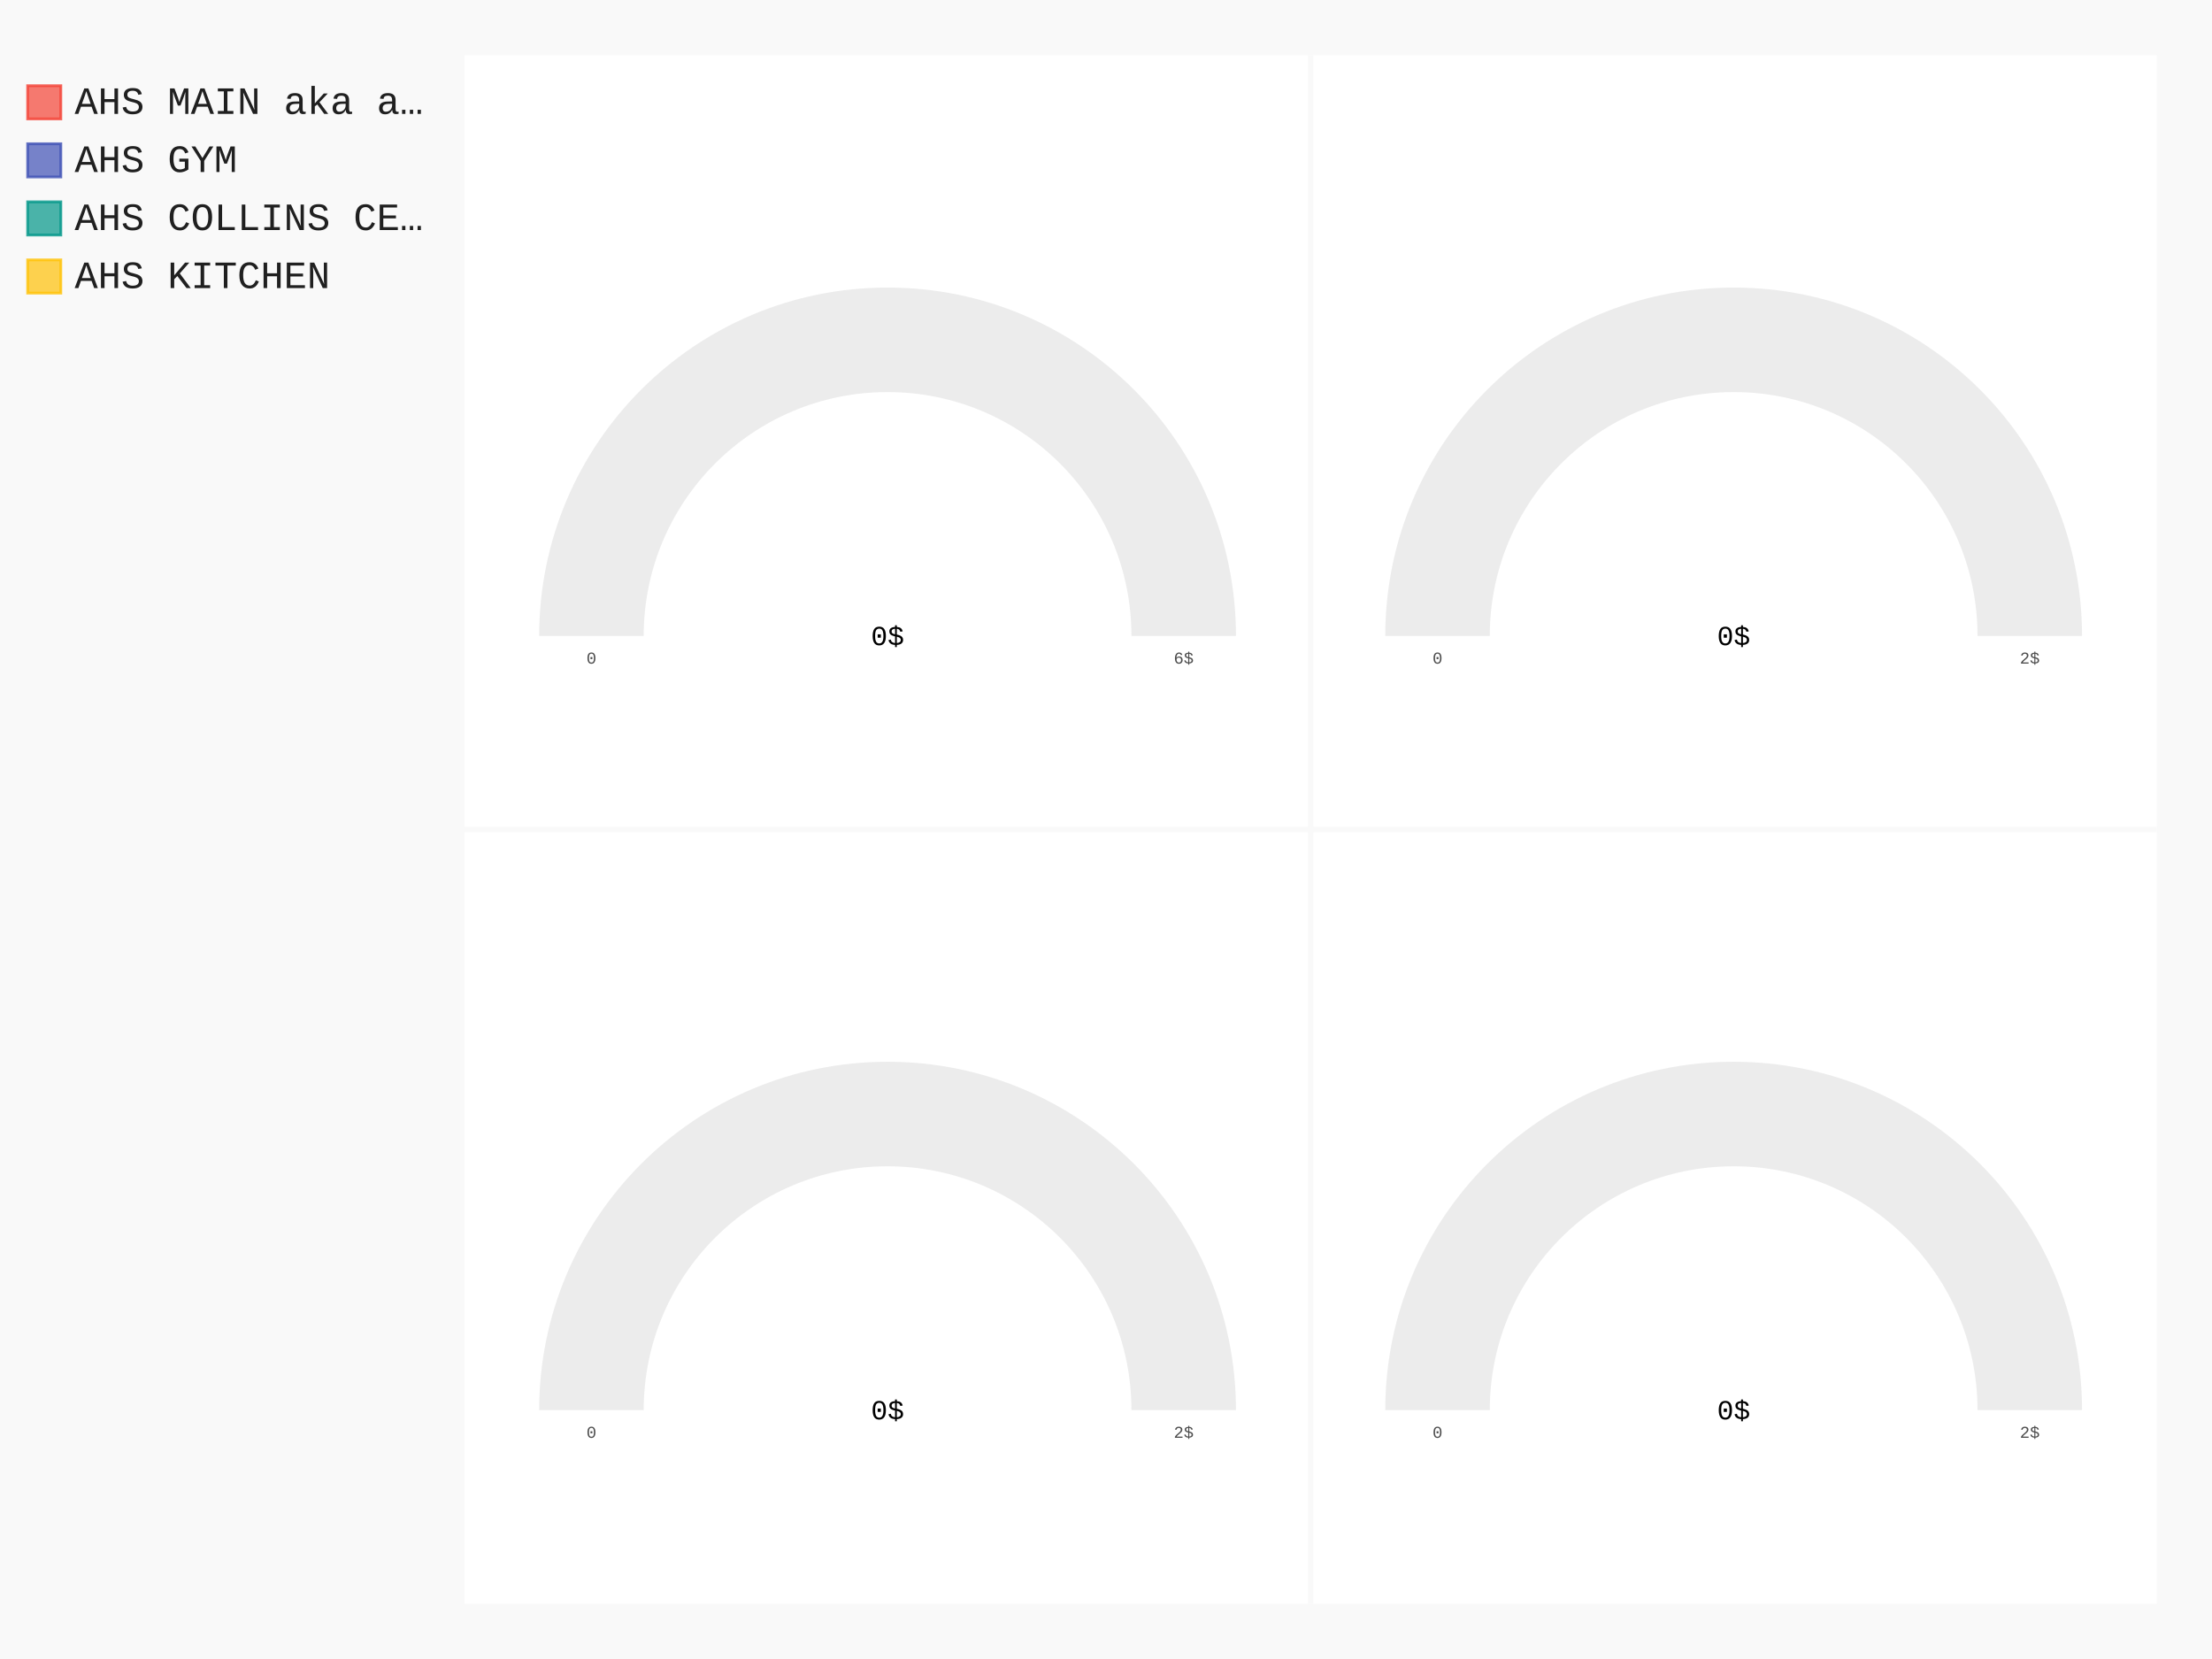
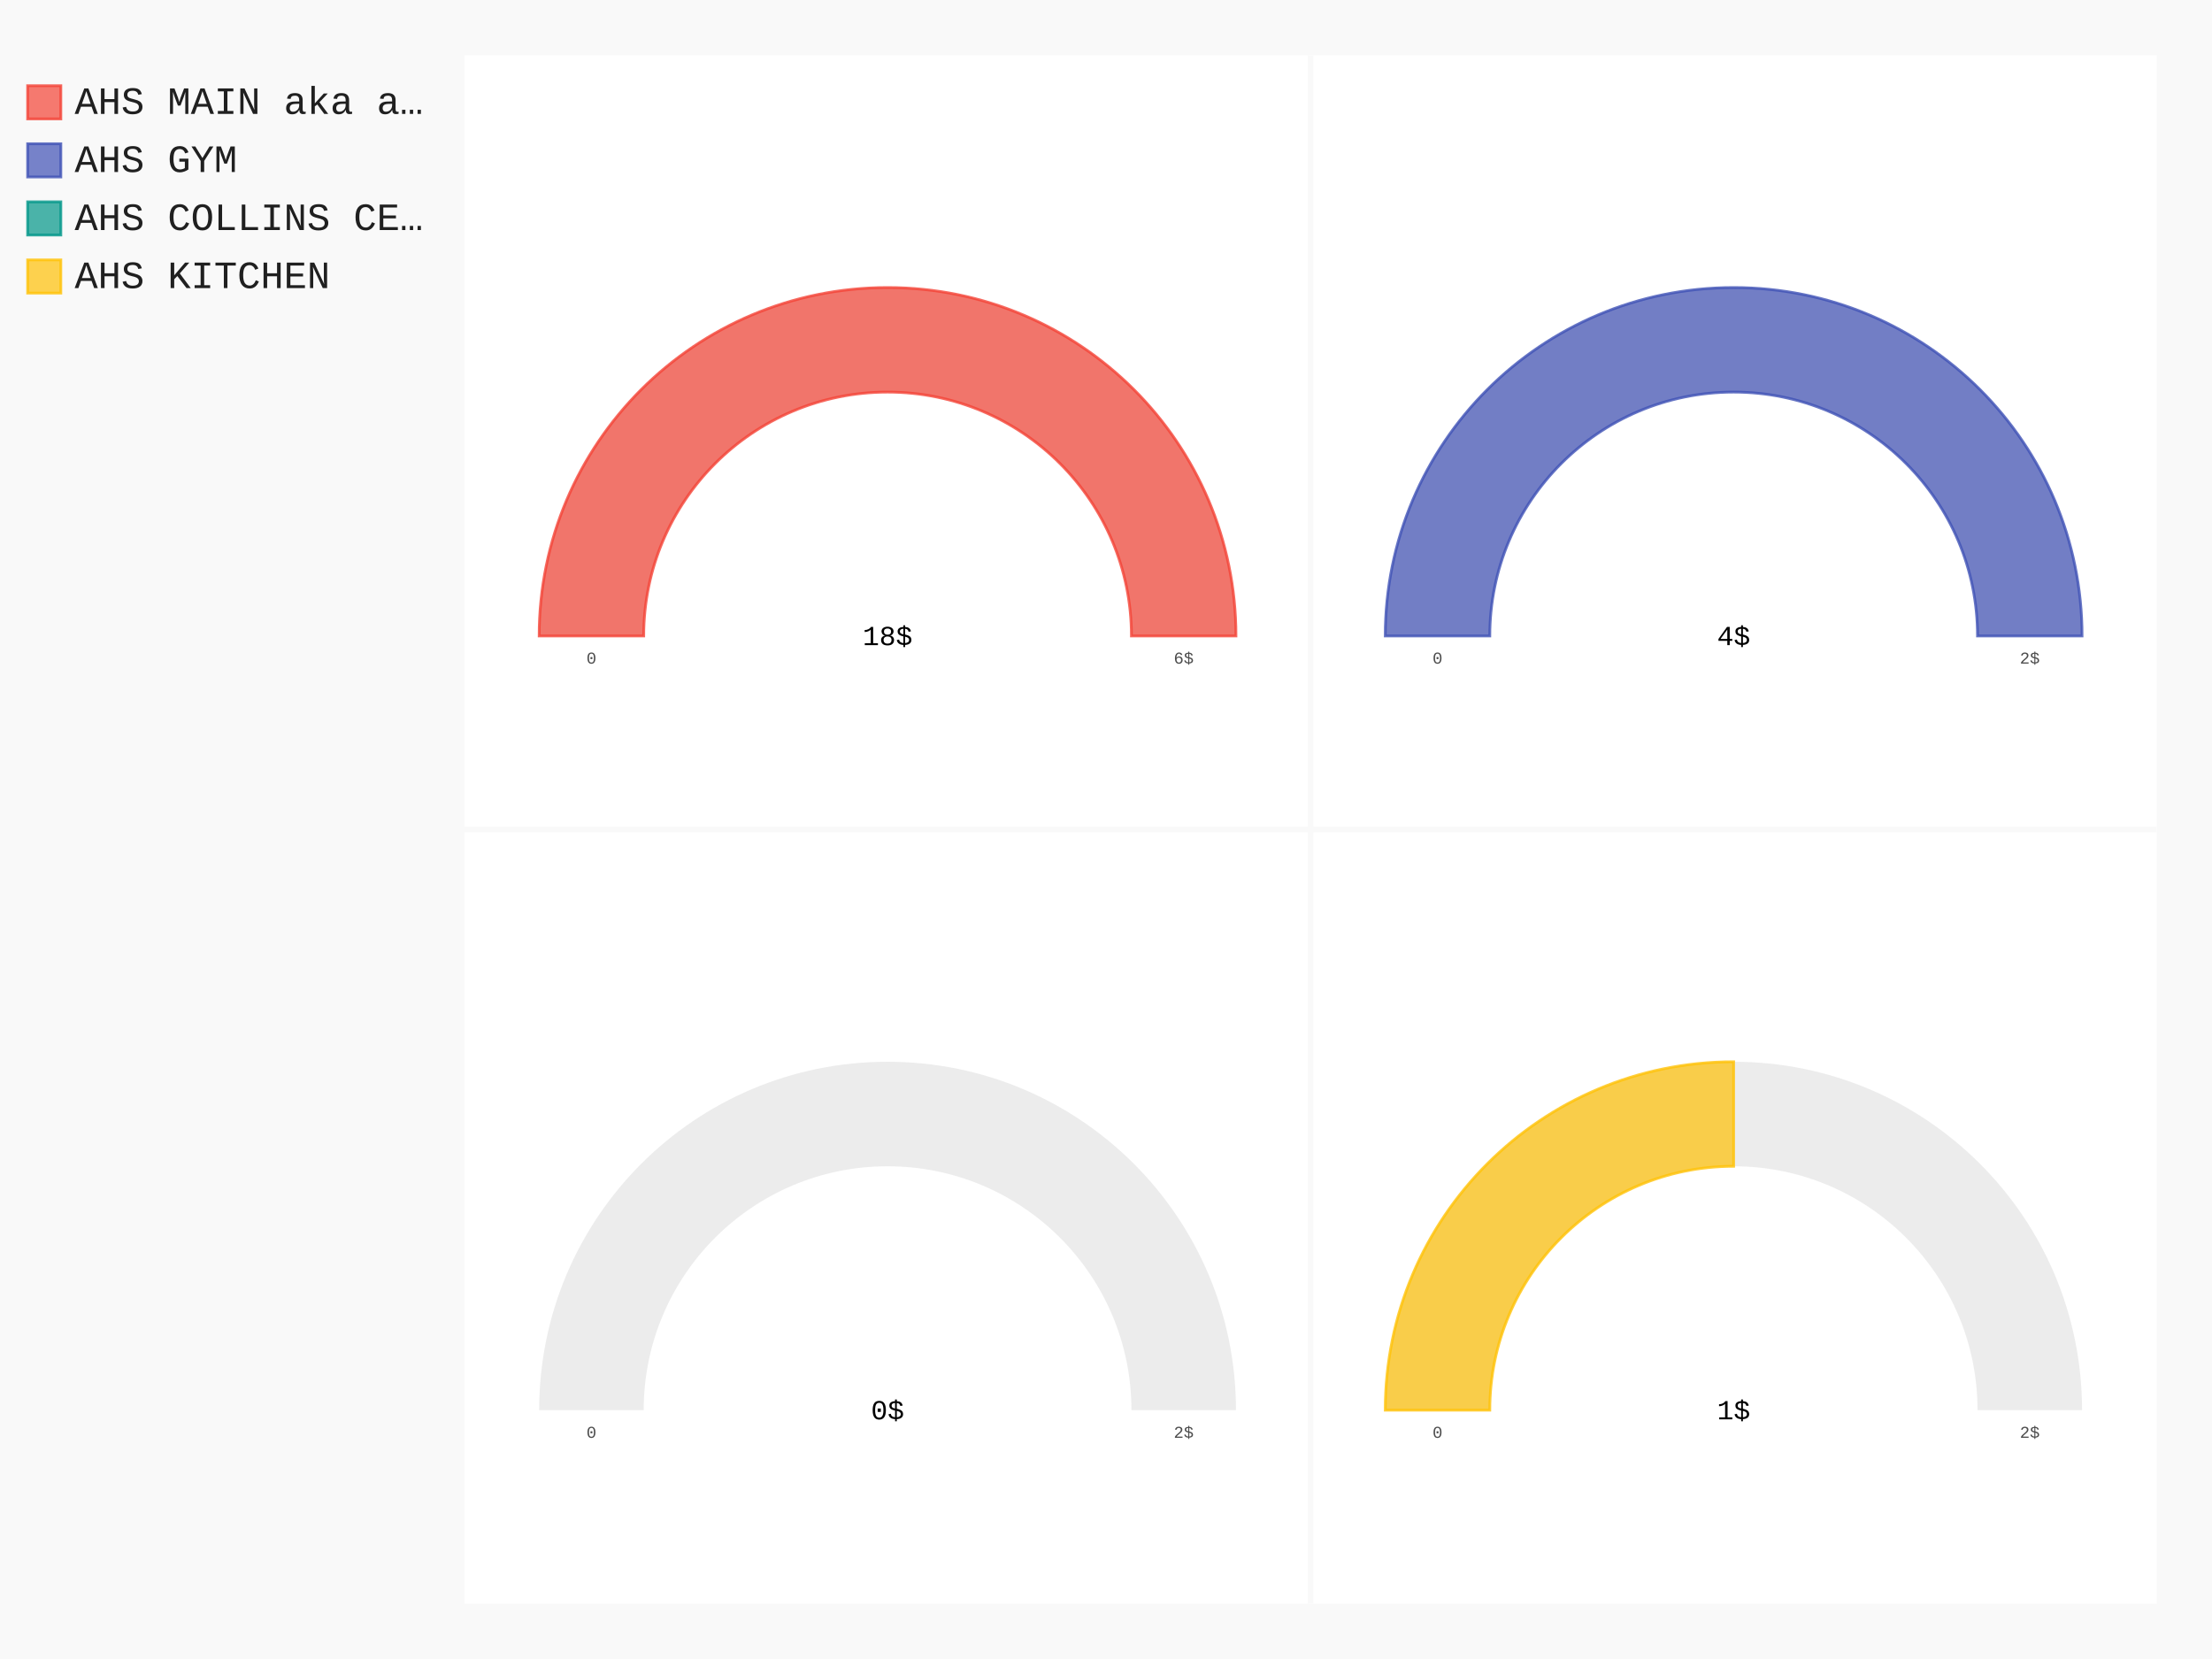
- <svg xmlns="http://www.w3.org/2000/svg" class="pygal-chart" id="chart-4fcde9eb-f338-4c79-a272-0cbb081fd4de" viewBox="0 0 800 600">
+ <svg xmlns="http://www.w3.org/2000/svg" class="pygal-chart" id="chart-58a1eccd-8128-4dac-892b-0c25da2face6" viewBox="0 0 800 600">
  <defs>
-     <style type="text/css">#chart-4fcde9eb-f338-4c79-a272-0cbb081fd4de{-webkit-user-select:none;-webkit-font-smoothing:antialiased;font-family:Consolas,"Liberation Mono",Menlo,Courier,monospace}#chart-4fcde9eb-f338-4c79-a272-0cbb081fd4de .title{font-family:Consolas,"Liberation Mono",Menlo,Courier,monospace;font-size:16px}#chart-4fcde9eb-f338-4c79-a272-0cbb081fd4de .legends .legend text{font-family:Consolas,"Liberation Mono",Menlo,Courier,monospace;font-size:14px}#chart-4fcde9eb-f338-4c79-a272-0cbb081fd4de .axis text{font-family:Consolas,"Liberation Mono",Menlo,Courier,monospace;font-size:10px}#chart-4fcde9eb-f338-4c79-a272-0cbb081fd4de .axis text.major{font-family:Consolas,"Liberation Mono",Menlo,Courier,monospace;font-size:10px}#chart-4fcde9eb-f338-4c79-a272-0cbb081fd4de .text-overlay text.value{font-family:Consolas,"Liberation Mono",Menlo,Courier,monospace;font-size:10px}#chart-4fcde9eb-f338-4c79-a272-0cbb081fd4de .text-overlay text.label{font-family:Consolas,"Liberation Mono",Menlo,Courier,monospace;font-size:10px}#chart-4fcde9eb-f338-4c79-a272-0cbb081fd4de .tooltip{font-family:Consolas,"Liberation Mono",Menlo,Courier,monospace;font-size:14px}#chart-4fcde9eb-f338-4c79-a272-0cbb081fd4de text.no_data{font-family:Consolas,"Liberation Mono",Menlo,Courier,monospace;font-size:64px}
- #chart-4fcde9eb-f338-4c79-a272-0cbb081fd4de{background-color:rgba(249,249,249,1)}#chart-4fcde9eb-f338-4c79-a272-0cbb081fd4de path,#chart-4fcde9eb-f338-4c79-a272-0cbb081fd4de line,#chart-4fcde9eb-f338-4c79-a272-0cbb081fd4de rect,#chart-4fcde9eb-f338-4c79-a272-0cbb081fd4de circle{-webkit-transition:150ms;-moz-transition:150ms;transition:150ms}#chart-4fcde9eb-f338-4c79-a272-0cbb081fd4de .graph &gt; .background{fill:rgba(249,249,249,1)}#chart-4fcde9eb-f338-4c79-a272-0cbb081fd4de .plot &gt; .background{fill:rgba(255,255,255,1)}#chart-4fcde9eb-f338-4c79-a272-0cbb081fd4de .graph{fill:rgba(0,0,0,.87)}#chart-4fcde9eb-f338-4c79-a272-0cbb081fd4de text.no_data{fill:rgba(0,0,0,1)}#chart-4fcde9eb-f338-4c79-a272-0cbb081fd4de .title{fill:rgba(0,0,0,1)}#chart-4fcde9eb-f338-4c79-a272-0cbb081fd4de .legends .legend text{fill:rgba(0,0,0,.87)}#chart-4fcde9eb-f338-4c79-a272-0cbb081fd4de .legends .legend:hover text{fill:rgba(0,0,0,1)}#chart-4fcde9eb-f338-4c79-a272-0cbb081fd4de .axis .line{stroke:rgba(0,0,0,1)}#chart-4fcde9eb-f338-4c79-a272-0cbb081fd4de .axis .guide.line{stroke:rgba(0,0,0,.54)}#chart-4fcde9eb-f338-4c79-a272-0cbb081fd4de .axis .major.line{stroke:rgba(0,0,0,.87)}#chart-4fcde9eb-f338-4c79-a272-0cbb081fd4de .axis text.major{fill:rgba(0,0,0,1)}#chart-4fcde9eb-f338-4c79-a272-0cbb081fd4de .axis.y .guides:hover .guide.line,#chart-4fcde9eb-f338-4c79-a272-0cbb081fd4de .line-graph .axis.x .guides:hover .guide.line,#chart-4fcde9eb-f338-4c79-a272-0cbb081fd4de .stackedline-graph .axis.x .guides:hover .guide.line,#chart-4fcde9eb-f338-4c79-a272-0cbb081fd4de .xy-graph .axis.x .guides:hover .guide.line{stroke:rgba(0,0,0,1)}#chart-4fcde9eb-f338-4c79-a272-0cbb081fd4de .axis .guides:hover text{fill:rgba(0,0,0,1)}#chart-4fcde9eb-f338-4c79-a272-0cbb081fd4de .reactive{fill-opacity:.7;stroke-opacity:.8}#chart-4fcde9eb-f338-4c79-a272-0cbb081fd4de .ci{stroke:rgba(0,0,0,.87)}#chart-4fcde9eb-f338-4c79-a272-0cbb081fd4de .reactive.active,#chart-4fcde9eb-f338-4c79-a272-0cbb081fd4de .active .reactive{fill-opacity:.8;stroke-opacity:.9;stroke-width:4}#chart-4fcde9eb-f338-4c79-a272-0cbb081fd4de .ci .reactive.active{stroke-width:1.5}#chart-4fcde9eb-f338-4c79-a272-0cbb081fd4de .series text{fill:rgba(0,0,0,1)}#chart-4fcde9eb-f338-4c79-a272-0cbb081fd4de .tooltip rect{fill:rgba(255,255,255,1);stroke:rgba(0,0,0,1);-webkit-transition:opacity 150ms;-moz-transition:opacity 150ms;transition:opacity 150ms}#chart-4fcde9eb-f338-4c79-a272-0cbb081fd4de .tooltip .label{fill:rgba(0,0,0,.87)}#chart-4fcde9eb-f338-4c79-a272-0cbb081fd4de .tooltip .label{fill:rgba(0,0,0,.87)}#chart-4fcde9eb-f338-4c79-a272-0cbb081fd4de .tooltip .legend{font-size:.8em;fill:rgba(0,0,0,.54)}#chart-4fcde9eb-f338-4c79-a272-0cbb081fd4de .tooltip .x_label{font-size:.6em;fill:rgba(0,0,0,1)}#chart-4fcde9eb-f338-4c79-a272-0cbb081fd4de .tooltip .xlink{font-size:.5em;text-decoration:underline}#chart-4fcde9eb-f338-4c79-a272-0cbb081fd4de .tooltip .value{font-size:1.5em}#chart-4fcde9eb-f338-4c79-a272-0cbb081fd4de .bound{font-size:.5em}#chart-4fcde9eb-f338-4c79-a272-0cbb081fd4de .max-value{font-size:.75em;fill:rgba(0,0,0,.54)}#chart-4fcde9eb-f338-4c79-a272-0cbb081fd4de .map-element{fill:rgba(255,255,255,1);stroke:rgba(0,0,0,.54) !important}#chart-4fcde9eb-f338-4c79-a272-0cbb081fd4de .map-element .reactive{fill-opacity:inherit;stroke-opacity:inherit}#chart-4fcde9eb-f338-4c79-a272-0cbb081fd4de .color-0,#chart-4fcde9eb-f338-4c79-a272-0cbb081fd4de .color-0 a:visited{stroke:#F44336;fill:#F44336}#chart-4fcde9eb-f338-4c79-a272-0cbb081fd4de .color-1,#chart-4fcde9eb-f338-4c79-a272-0cbb081fd4de .color-1 a:visited{stroke:#3F51B5;fill:#3F51B5}#chart-4fcde9eb-f338-4c79-a272-0cbb081fd4de .color-2,#chart-4fcde9eb-f338-4c79-a272-0cbb081fd4de .color-2 a:visited{stroke:#009688;fill:#009688}#chart-4fcde9eb-f338-4c79-a272-0cbb081fd4de .color-3,#chart-4fcde9eb-f338-4c79-a272-0cbb081fd4de .color-3 a:visited{stroke:#FFC107;fill:#FFC107}#chart-4fcde9eb-f338-4c79-a272-0cbb081fd4de .text-overlay .color-0 text{fill:black}#chart-4fcde9eb-f338-4c79-a272-0cbb081fd4de .text-overlay .color-1 text{fill:black}#chart-4fcde9eb-f338-4c79-a272-0cbb081fd4de .text-overlay .color-2 text{fill:black}#chart-4fcde9eb-f338-4c79-a272-0cbb081fd4de .text-overlay .color-3 text{fill:black}
- #chart-4fcde9eb-f338-4c79-a272-0cbb081fd4de text.no_data{text-anchor:middle}#chart-4fcde9eb-f338-4c79-a272-0cbb081fd4de .guide.line{fill:none}#chart-4fcde9eb-f338-4c79-a272-0cbb081fd4de .centered{text-anchor:middle}#chart-4fcde9eb-f338-4c79-a272-0cbb081fd4de .title{text-anchor:middle}#chart-4fcde9eb-f338-4c79-a272-0cbb081fd4de .legends .legend text{fill-opacity:1}#chart-4fcde9eb-f338-4c79-a272-0cbb081fd4de .axis.x text{text-anchor:middle}#chart-4fcde9eb-f338-4c79-a272-0cbb081fd4de .axis.x:not(.web) text[transform]{text-anchor:start}#chart-4fcde9eb-f338-4c79-a272-0cbb081fd4de .axis.x:not(.web) text[transform].backwards{text-anchor:end}#chart-4fcde9eb-f338-4c79-a272-0cbb081fd4de .axis.y text{text-anchor:end}#chart-4fcde9eb-f338-4c79-a272-0cbb081fd4de .axis.y text[transform].backwards{text-anchor:start}#chart-4fcde9eb-f338-4c79-a272-0cbb081fd4de .axis.y2 text{text-anchor:start}#chart-4fcde9eb-f338-4c79-a272-0cbb081fd4de .axis.y2 text[transform].backwards{text-anchor:end}#chart-4fcde9eb-f338-4c79-a272-0cbb081fd4de .axis .guide.line{stroke-dasharray:4,4}#chart-4fcde9eb-f338-4c79-a272-0cbb081fd4de .axis .major.guide.line{stroke-dasharray:6,6}#chart-4fcde9eb-f338-4c79-a272-0cbb081fd4de .horizontal .axis.y .guide.line,#chart-4fcde9eb-f338-4c79-a272-0cbb081fd4de .horizontal .axis.y2 .guide.line,#chart-4fcde9eb-f338-4c79-a272-0cbb081fd4de .vertical .axis.x .guide.line{opacity:0}#chart-4fcde9eb-f338-4c79-a272-0cbb081fd4de .horizontal .axis.always_show .guide.line,#chart-4fcde9eb-f338-4c79-a272-0cbb081fd4de .vertical .axis.always_show .guide.line{opacity:1 !important}#chart-4fcde9eb-f338-4c79-a272-0cbb081fd4de .axis.y .guides:hover .guide.line,#chart-4fcde9eb-f338-4c79-a272-0cbb081fd4de .axis.y2 .guides:hover .guide.line,#chart-4fcde9eb-f338-4c79-a272-0cbb081fd4de .axis.x .guides:hover .guide.line{opacity:1}#chart-4fcde9eb-f338-4c79-a272-0cbb081fd4de .axis .guides:hover text{opacity:1}#chart-4fcde9eb-f338-4c79-a272-0cbb081fd4de .nofill{fill:none}#chart-4fcde9eb-f338-4c79-a272-0cbb081fd4de .subtle-fill{fill-opacity:.2}#chart-4fcde9eb-f338-4c79-a272-0cbb081fd4de .dot{stroke-width:1px;fill-opacity:1}#chart-4fcde9eb-f338-4c79-a272-0cbb081fd4de .dot.active{stroke-width:5px}#chart-4fcde9eb-f338-4c79-a272-0cbb081fd4de .dot.negative{fill:transparent}#chart-4fcde9eb-f338-4c79-a272-0cbb081fd4de text,#chart-4fcde9eb-f338-4c79-a272-0cbb081fd4de tspan{stroke:none !important}#chart-4fcde9eb-f338-4c79-a272-0cbb081fd4de .series text.active{opacity:1}#chart-4fcde9eb-f338-4c79-a272-0cbb081fd4de .tooltip rect{fill-opacity:.95;stroke-width:.5}#chart-4fcde9eb-f338-4c79-a272-0cbb081fd4de .tooltip text{fill-opacity:1}#chart-4fcde9eb-f338-4c79-a272-0cbb081fd4de .showable{visibility:hidden}#chart-4fcde9eb-f338-4c79-a272-0cbb081fd4de .showable.shown{visibility:visible}#chart-4fcde9eb-f338-4c79-a272-0cbb081fd4de .gauge-background{fill:rgba(229,229,229,1);stroke:none}#chart-4fcde9eb-f338-4c79-a272-0cbb081fd4de .bg-lines{stroke:rgba(249,249,249,1);stroke-width:2px}</style>
+     <style type="text/css">#chart-58a1eccd-8128-4dac-892b-0c25da2face6{-webkit-user-select:none;-webkit-font-smoothing:antialiased;font-family:Consolas,"Liberation Mono",Menlo,Courier,monospace}#chart-58a1eccd-8128-4dac-892b-0c25da2face6 .title{font-family:Consolas,"Liberation Mono",Menlo,Courier,monospace;font-size:16px}#chart-58a1eccd-8128-4dac-892b-0c25da2face6 .legends .legend text{font-family:Consolas,"Liberation Mono",Menlo,Courier,monospace;font-size:14px}#chart-58a1eccd-8128-4dac-892b-0c25da2face6 .axis text{font-family:Consolas,"Liberation Mono",Menlo,Courier,monospace;font-size:10px}#chart-58a1eccd-8128-4dac-892b-0c25da2face6 .axis text.major{font-family:Consolas,"Liberation Mono",Menlo,Courier,monospace;font-size:10px}#chart-58a1eccd-8128-4dac-892b-0c25da2face6 .text-overlay text.value{font-family:Consolas,"Liberation Mono",Menlo,Courier,monospace;font-size:10px}#chart-58a1eccd-8128-4dac-892b-0c25da2face6 .text-overlay text.label{font-family:Consolas,"Liberation Mono",Menlo,Courier,monospace;font-size:10px}#chart-58a1eccd-8128-4dac-892b-0c25da2face6 .tooltip{font-family:Consolas,"Liberation Mono",Menlo,Courier,monospace;font-size:14px}#chart-58a1eccd-8128-4dac-892b-0c25da2face6 text.no_data{font-family:Consolas,"Liberation Mono",Menlo,Courier,monospace;font-size:64px}
+ #chart-58a1eccd-8128-4dac-892b-0c25da2face6{background-color:rgba(249,249,249,1)}#chart-58a1eccd-8128-4dac-892b-0c25da2face6 path,#chart-58a1eccd-8128-4dac-892b-0c25da2face6 line,#chart-58a1eccd-8128-4dac-892b-0c25da2face6 rect,#chart-58a1eccd-8128-4dac-892b-0c25da2face6 circle{-webkit-transition:150ms;-moz-transition:150ms;transition:150ms}#chart-58a1eccd-8128-4dac-892b-0c25da2face6 .graph &gt; .background{fill:rgba(249,249,249,1)}#chart-58a1eccd-8128-4dac-892b-0c25da2face6 .plot &gt; .background{fill:rgba(255,255,255,1)}#chart-58a1eccd-8128-4dac-892b-0c25da2face6 .graph{fill:rgba(0,0,0,.87)}#chart-58a1eccd-8128-4dac-892b-0c25da2face6 text.no_data{fill:rgba(0,0,0,1)}#chart-58a1eccd-8128-4dac-892b-0c25da2face6 .title{fill:rgba(0,0,0,1)}#chart-58a1eccd-8128-4dac-892b-0c25da2face6 .legends .legend text{fill:rgba(0,0,0,.87)}#chart-58a1eccd-8128-4dac-892b-0c25da2face6 .legends .legend:hover text{fill:rgba(0,0,0,1)}#chart-58a1eccd-8128-4dac-892b-0c25da2face6 .axis .line{stroke:rgba(0,0,0,1)}#chart-58a1eccd-8128-4dac-892b-0c25da2face6 .axis .guide.line{stroke:rgba(0,0,0,.54)}#chart-58a1eccd-8128-4dac-892b-0c25da2face6 .axis .major.line{stroke:rgba(0,0,0,.87)}#chart-58a1eccd-8128-4dac-892b-0c25da2face6 .axis text.major{fill:rgba(0,0,0,1)}#chart-58a1eccd-8128-4dac-892b-0c25da2face6 .axis.y .guides:hover .guide.line,#chart-58a1eccd-8128-4dac-892b-0c25da2face6 .line-graph .axis.x .guides:hover .guide.line,#chart-58a1eccd-8128-4dac-892b-0c25da2face6 .stackedline-graph .axis.x .guides:hover .guide.line,#chart-58a1eccd-8128-4dac-892b-0c25da2face6 .xy-graph .axis.x .guides:hover .guide.line{stroke:rgba(0,0,0,1)}#chart-58a1eccd-8128-4dac-892b-0c25da2face6 .axis .guides:hover text{fill:rgba(0,0,0,1)}#chart-58a1eccd-8128-4dac-892b-0c25da2face6 .reactive{fill-opacity:.7;stroke-opacity:.8}#chart-58a1eccd-8128-4dac-892b-0c25da2face6 .ci{stroke:rgba(0,0,0,.87)}#chart-58a1eccd-8128-4dac-892b-0c25da2face6 .reactive.active,#chart-58a1eccd-8128-4dac-892b-0c25da2face6 .active .reactive{fill-opacity:.8;stroke-opacity:.9;stroke-width:4}#chart-58a1eccd-8128-4dac-892b-0c25da2face6 .ci .reactive.active{stroke-width:1.5}#chart-58a1eccd-8128-4dac-892b-0c25da2face6 .series text{fill:rgba(0,0,0,1)}#chart-58a1eccd-8128-4dac-892b-0c25da2face6 .tooltip rect{fill:rgba(255,255,255,1);stroke:rgba(0,0,0,1);-webkit-transition:opacity 150ms;-moz-transition:opacity 150ms;transition:opacity 150ms}#chart-58a1eccd-8128-4dac-892b-0c25da2face6 .tooltip .label{fill:rgba(0,0,0,.87)}#chart-58a1eccd-8128-4dac-892b-0c25da2face6 .tooltip .label{fill:rgba(0,0,0,.87)}#chart-58a1eccd-8128-4dac-892b-0c25da2face6 .tooltip .legend{font-size:.8em;fill:rgba(0,0,0,.54)}#chart-58a1eccd-8128-4dac-892b-0c25da2face6 .tooltip .x_label{font-size:.6em;fill:rgba(0,0,0,1)}#chart-58a1eccd-8128-4dac-892b-0c25da2face6 .tooltip .xlink{font-size:.5em;text-decoration:underline}#chart-58a1eccd-8128-4dac-892b-0c25da2face6 .tooltip .value{font-size:1.5em}#chart-58a1eccd-8128-4dac-892b-0c25da2face6 .bound{font-size:.5em}#chart-58a1eccd-8128-4dac-892b-0c25da2face6 .max-value{font-size:.75em;fill:rgba(0,0,0,.54)}#chart-58a1eccd-8128-4dac-892b-0c25da2face6 .map-element{fill:rgba(255,255,255,1);stroke:rgba(0,0,0,.54) !important}#chart-58a1eccd-8128-4dac-892b-0c25da2face6 .map-element .reactive{fill-opacity:inherit;stroke-opacity:inherit}#chart-58a1eccd-8128-4dac-892b-0c25da2face6 .color-0,#chart-58a1eccd-8128-4dac-892b-0c25da2face6 .color-0 a:visited{stroke:#F44336;fill:#F44336}#chart-58a1eccd-8128-4dac-892b-0c25da2face6 .color-1,#chart-58a1eccd-8128-4dac-892b-0c25da2face6 .color-1 a:visited{stroke:#3F51B5;fill:#3F51B5}#chart-58a1eccd-8128-4dac-892b-0c25da2face6 .color-2,#chart-58a1eccd-8128-4dac-892b-0c25da2face6 .color-2 a:visited{stroke:#009688;fill:#009688}#chart-58a1eccd-8128-4dac-892b-0c25da2face6 .color-3,#chart-58a1eccd-8128-4dac-892b-0c25da2face6 .color-3 a:visited{stroke:#FFC107;fill:#FFC107}#chart-58a1eccd-8128-4dac-892b-0c25da2face6 .text-overlay .color-0 text{fill:black}#chart-58a1eccd-8128-4dac-892b-0c25da2face6 .text-overlay .color-1 text{fill:black}#chart-58a1eccd-8128-4dac-892b-0c25da2face6 .text-overlay .color-2 text{fill:black}#chart-58a1eccd-8128-4dac-892b-0c25da2face6 .text-overlay .color-3 text{fill:black}
+ #chart-58a1eccd-8128-4dac-892b-0c25da2face6 text.no_data{text-anchor:middle}#chart-58a1eccd-8128-4dac-892b-0c25da2face6 .guide.line{fill:none}#chart-58a1eccd-8128-4dac-892b-0c25da2face6 .centered{text-anchor:middle}#chart-58a1eccd-8128-4dac-892b-0c25da2face6 .title{text-anchor:middle}#chart-58a1eccd-8128-4dac-892b-0c25da2face6 .legends .legend text{fill-opacity:1}#chart-58a1eccd-8128-4dac-892b-0c25da2face6 .axis.x text{text-anchor:middle}#chart-58a1eccd-8128-4dac-892b-0c25da2face6 .axis.x:not(.web) text[transform]{text-anchor:start}#chart-58a1eccd-8128-4dac-892b-0c25da2face6 .axis.x:not(.web) text[transform].backwards{text-anchor:end}#chart-58a1eccd-8128-4dac-892b-0c25da2face6 .axis.y text{text-anchor:end}#chart-58a1eccd-8128-4dac-892b-0c25da2face6 .axis.y text[transform].backwards{text-anchor:start}#chart-58a1eccd-8128-4dac-892b-0c25da2face6 .axis.y2 text{text-anchor:start}#chart-58a1eccd-8128-4dac-892b-0c25da2face6 .axis.y2 text[transform].backwards{text-anchor:end}#chart-58a1eccd-8128-4dac-892b-0c25da2face6 .axis .guide.line{stroke-dasharray:4,4}#chart-58a1eccd-8128-4dac-892b-0c25da2face6 .axis .major.guide.line{stroke-dasharray:6,6}#chart-58a1eccd-8128-4dac-892b-0c25da2face6 .horizontal .axis.y .guide.line,#chart-58a1eccd-8128-4dac-892b-0c25da2face6 .horizontal .axis.y2 .guide.line,#chart-58a1eccd-8128-4dac-892b-0c25da2face6 .vertical .axis.x .guide.line{opacity:0}#chart-58a1eccd-8128-4dac-892b-0c25da2face6 .horizontal .axis.always_show .guide.line,#chart-58a1eccd-8128-4dac-892b-0c25da2face6 .vertical .axis.always_show .guide.line{opacity:1 !important}#chart-58a1eccd-8128-4dac-892b-0c25da2face6 .axis.y .guides:hover .guide.line,#chart-58a1eccd-8128-4dac-892b-0c25da2face6 .axis.y2 .guides:hover .guide.line,#chart-58a1eccd-8128-4dac-892b-0c25da2face6 .axis.x .guides:hover .guide.line{opacity:1}#chart-58a1eccd-8128-4dac-892b-0c25da2face6 .axis .guides:hover text{opacity:1}#chart-58a1eccd-8128-4dac-892b-0c25da2face6 .nofill{fill:none}#chart-58a1eccd-8128-4dac-892b-0c25da2face6 .subtle-fill{fill-opacity:.2}#chart-58a1eccd-8128-4dac-892b-0c25da2face6 .dot{stroke-width:1px;fill-opacity:1}#chart-58a1eccd-8128-4dac-892b-0c25da2face6 .dot.active{stroke-width:5px}#chart-58a1eccd-8128-4dac-892b-0c25da2face6 .dot.negative{fill:transparent}#chart-58a1eccd-8128-4dac-892b-0c25da2face6 text,#chart-58a1eccd-8128-4dac-892b-0c25da2face6 tspan{stroke:none !important}#chart-58a1eccd-8128-4dac-892b-0c25da2face6 .series text.active{opacity:1}#chart-58a1eccd-8128-4dac-892b-0c25da2face6 .tooltip rect{fill-opacity:.95;stroke-width:.5}#chart-58a1eccd-8128-4dac-892b-0c25da2face6 .tooltip text{fill-opacity:1}#chart-58a1eccd-8128-4dac-892b-0c25da2face6 .showable{visibility:hidden}#chart-58a1eccd-8128-4dac-892b-0c25da2face6 .showable.shown{visibility:visible}#chart-58a1eccd-8128-4dac-892b-0c25da2face6 .gauge-background{fill:rgba(229,229,229,1);stroke:none}#chart-58a1eccd-8128-4dac-892b-0c25da2face6 .bg-lines{stroke:rgba(249,249,249,1);stroke-width:2px}</style>
  </defs>
  <g class="graph solidgauge-graph vertical">
    <rect class="background" height="600" width="800" x="0" y="0" />
    <g class="plot" transform="translate(168, 20)">
      <rect class="background" height="560" width="612.0" x="0" y="0" />
      <path class="bg-lines" d="M306.0 0 L306.0 560" />
      <path class="bg-lines" d="M0 280.0 L612.0 280.0" />
      <g class="series serie-0 color-0">
        <path class="gauge-background reactive" d="M27 210 A126 126 0 1 1 279 210 L241.2 210 A88.2 88.2 0 1 0 64.8 210 z" />
        <text class="y-0 bound reactive" text-anchor="middle" x="45.9" y="220">0</text>
        <text class="y-1 bound reactive" text-anchor="middle" x="260.1" y="220.0">6$</text>
-         <g class="gauge" />
+         <g class="gauge">
+           <path class="slice reactive tooltip-trigger" d="M27 210 A126 126 0 0 1 279 210 L241.2 210 A88.2 88.2 0 0 0 64.8 210 z" />
+         </g>
      </g>
      <g class="series serie-1 color-1">
        <path class="gauge-background reactive" d="M333 210 A126 126 0 1 1 585 210 L547.2 210 A88.2 88.2 0 1 0 370.8 210 z" />
        <text class="y-0 bound reactive" text-anchor="middle" x="351.9" y="220">0</text>
        <text class="y-1 bound reactive" text-anchor="middle" x="566.1" y="220.0">2$</text>
-         <g class="gauge" />
+         <g class="gauge">
+           <path class="slice reactive tooltip-trigger" d="M333 210 A126 126 0 0 1 585 210 L547.2 210 A88.2 88.2 0 0 0 370.8 210 z" />
+         </g>
      </g>
      <g class="series serie-2 color-2">
        <path class="gauge-background reactive" d="M27 490 A126 126 0 1 1 279 490 L241.2 490 A88.2 88.2 0 1 0 64.8 490 z" />
        <text class="y-0 bound reactive" text-anchor="middle" x="45.9" y="500.0">0</text>
        <text class="y-1 bound reactive" text-anchor="middle" x="260.1" y="500.0">2$</text>
        <g class="gauge" />
      </g>
      <g class="series serie-3 color-3">
        <path class="gauge-background reactive" d="M333 490 A126 126 0 1 1 585 490 L547.2 490 A88.2 88.2 0 1 0 370.8 490 z" />
        <text class="y-0 bound reactive" text-anchor="middle" x="351.9" y="500.0">0</text>
        <text class="y-1 bound reactive" text-anchor="middle" x="566.1" y="500.0">2$</text>
-         <g class="gauge" />
+         <g class="gauge">
+           <path class="slice reactive tooltip-trigger" d="M333 490 A126 126 0 0 1 459 364 L459 401.8 A88.2 88.2 0 0 0 370.8 490 z" />
+         </g>
      </g>
    </g>
    <g class="titles" />
    <g class="plot overlay" transform="translate(168, 20)">
      <g class="series serie-0 color-0" />
      <g class="series serie-1 color-1" />
      <g class="series serie-2 color-2" />
      <g class="series serie-3 color-3" />
    </g>
    <g class="plot text-overlay" transform="translate(168, 20)">
      <g class="series serie-0 color-0">
-         <text class="value gauge-sum" text-anchor="middle" x="153.0" y="213.333">0$</text>
+         <text class="value gauge-sum" text-anchor="middle" x="153.0" y="213.333">18$</text>
      </g>
      <g class="series serie-1 color-1">
-         <text class="value gauge-sum" text-anchor="middle" x="459.0" y="213.333">0$</text>
+         <text class="value gauge-sum" text-anchor="middle" x="459.0" y="213.333">4$</text>
      </g>
      <g class="series serie-2 color-2">
        <text class="value gauge-sum" text-anchor="middle" x="153.0" y="493.333">0$</text>
      </g>
      <g class="series serie-3 color-3">
-         <text class="value gauge-sum" text-anchor="middle" x="459.0" y="493.333">0$</text>
+         <text class="value gauge-sum" text-anchor="middle" x="459.0" y="493.333">1$</text>
      </g>
    </g>
    <g class="plot tooltip-overlay" transform="translate(168, 20)">
      <g class="tooltip" style="opacity: 0" transform="translate(0 0)">
        <rect class="tooltip-box" height="0" rx="0" ry="0" width="0" />
        <g class="text" />
      </g>
    </g>
    <g class="legends" transform="translate(10, 30)">
      <g class="legend reactive activate-serie" id="activate-serie-0">
        <rect class="color-0 reactive" height="12" width="12" x="0.0" y="1.0" />
        <text x="17.0" y="11.2">AHS MAIN aka a…</text>
      </g>
      <g class="legend reactive activate-serie" id="activate-serie-1">
        <rect class="color-1 reactive" height="12" width="12" x="0.0" y="22.0" />
        <text x="17.0" y="32.2">AHS GYM</text>
      </g>
      <g class="legend reactive activate-serie" id="activate-serie-2">
        <rect class="color-2 reactive" height="12" width="12" x="0.0" y="43.0" />
        <text x="17.0" y="53.2">AHS COLLINS CE…</text>
      </g>
      <g class="legend reactive activate-serie" id="activate-serie-3">
        <rect class="color-3 reactive" height="12" width="12" x="0.0" y="64.0" />
        <text x="17.0" y="74.2">AHS KITCHEN</text>
      </g>
    </g>
    <g class="legends" transform="translate(790, 30)" />
  </g>
</svg>
